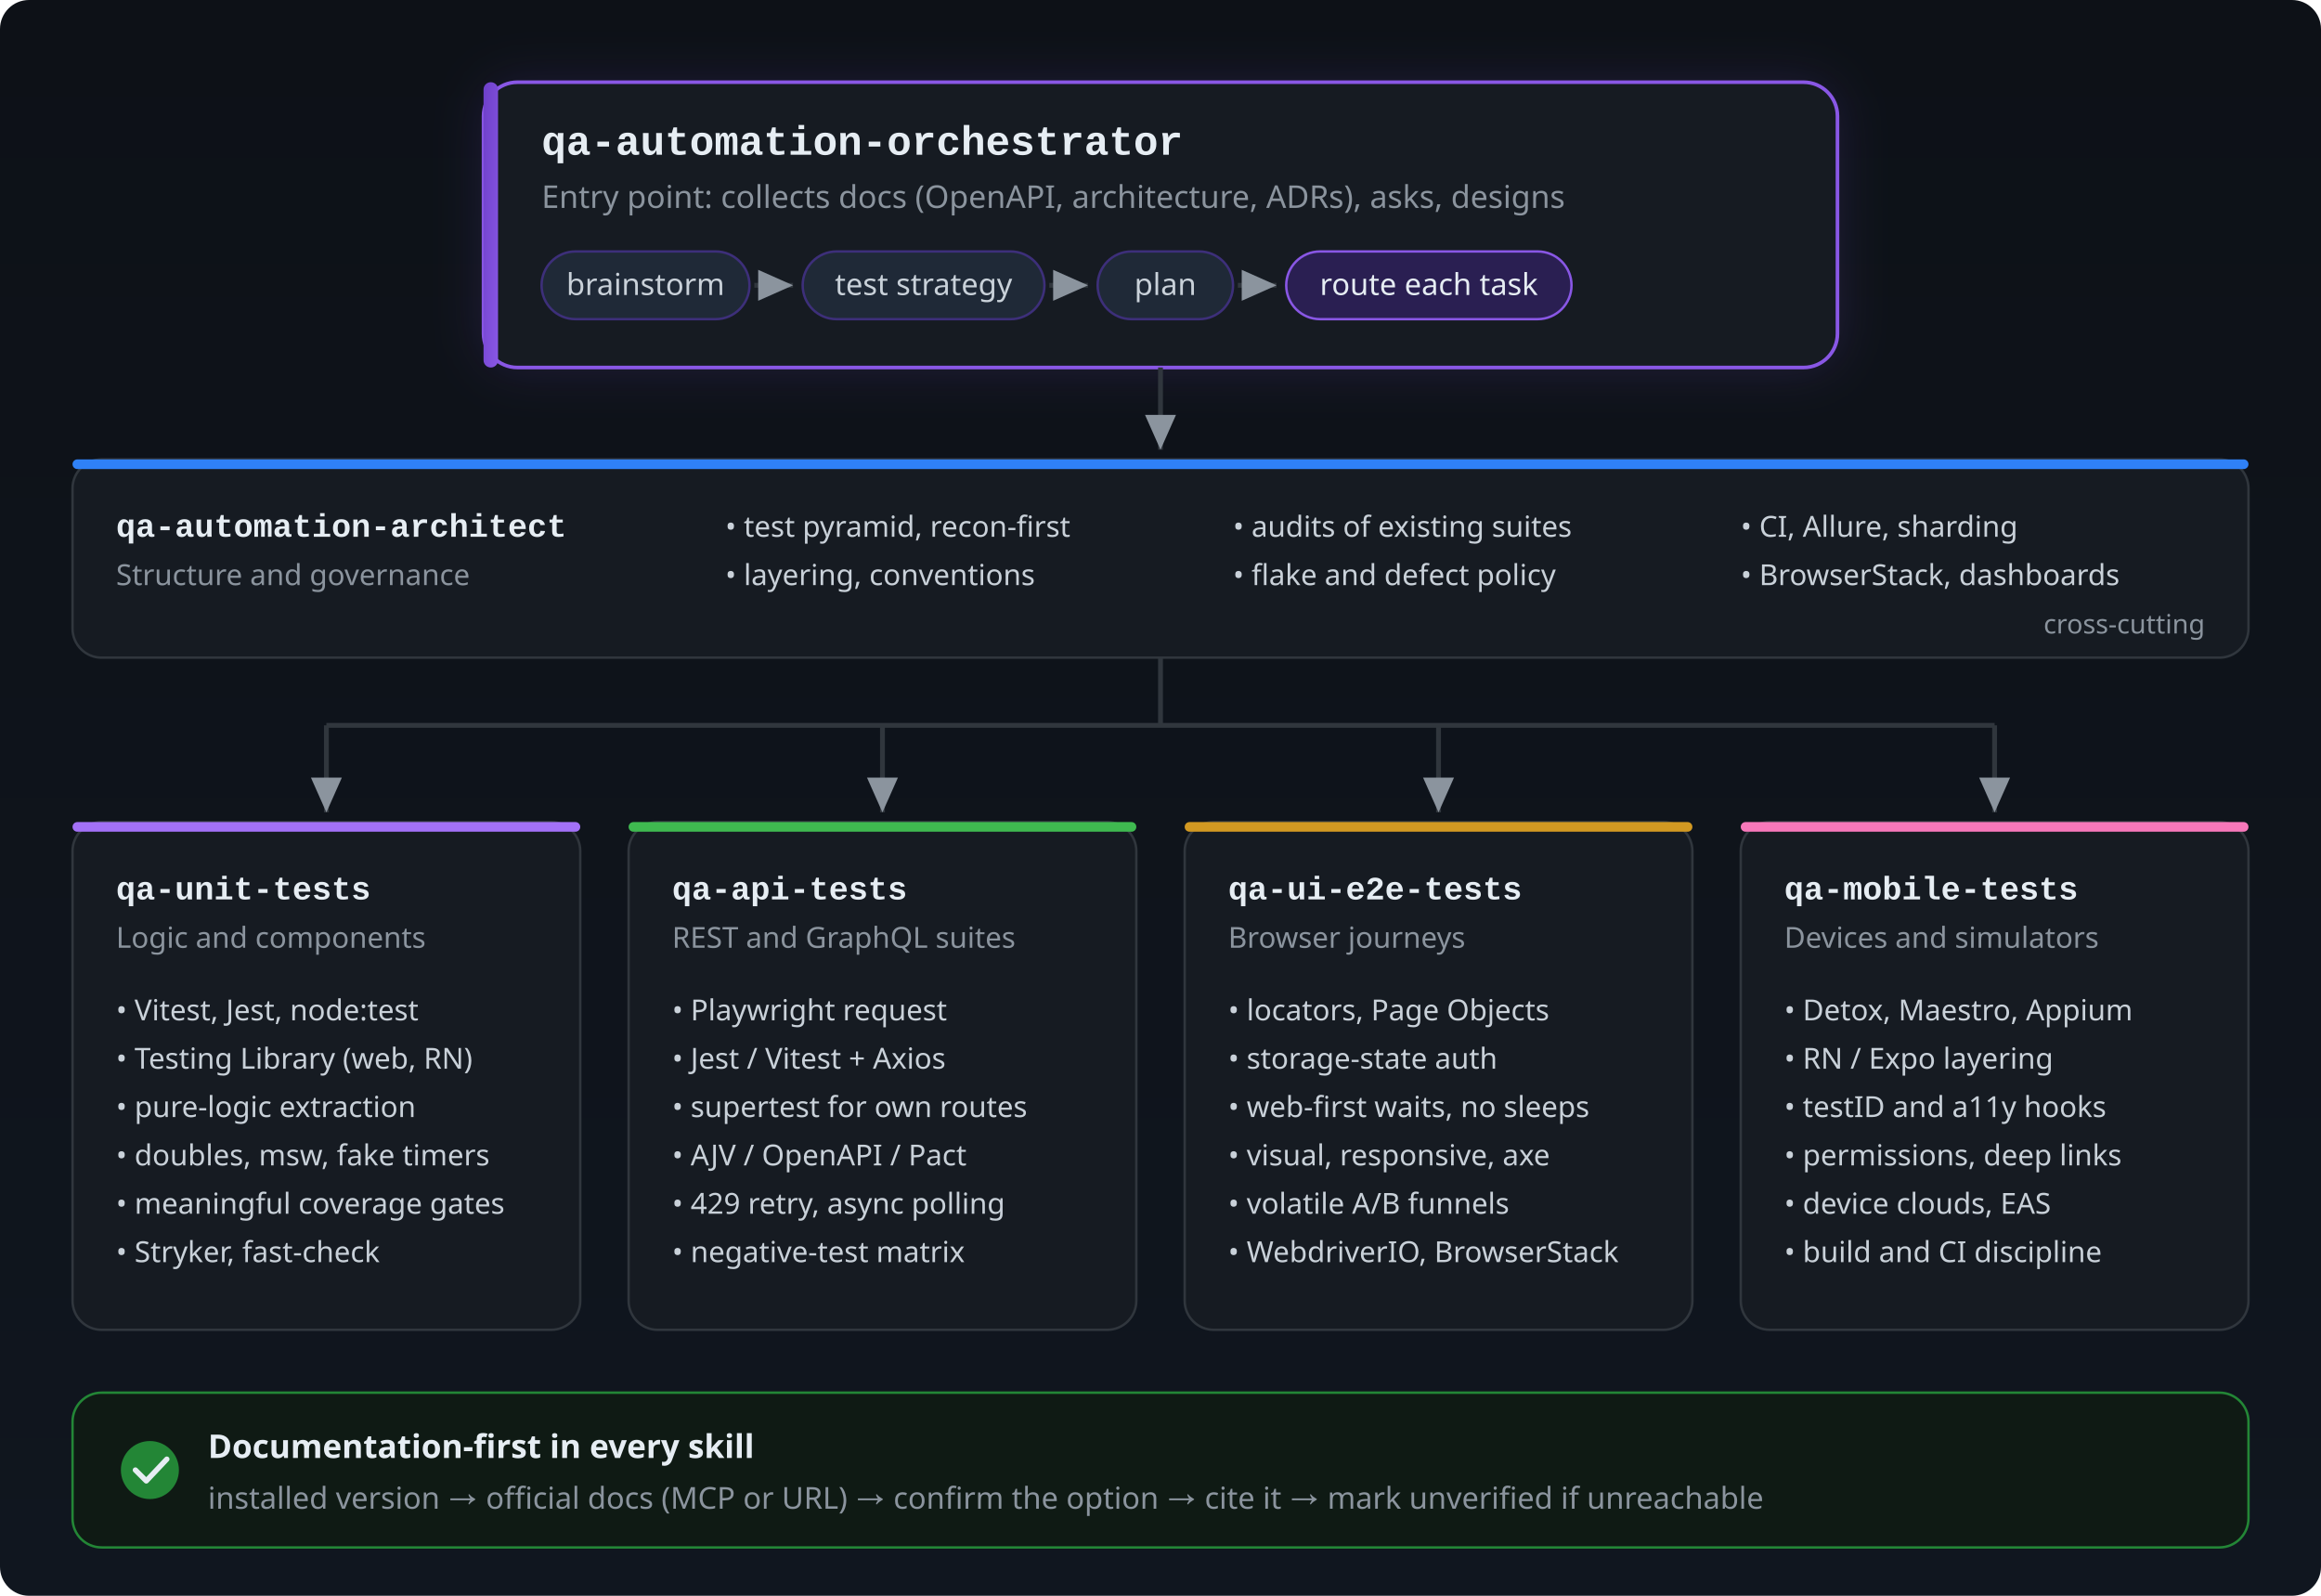
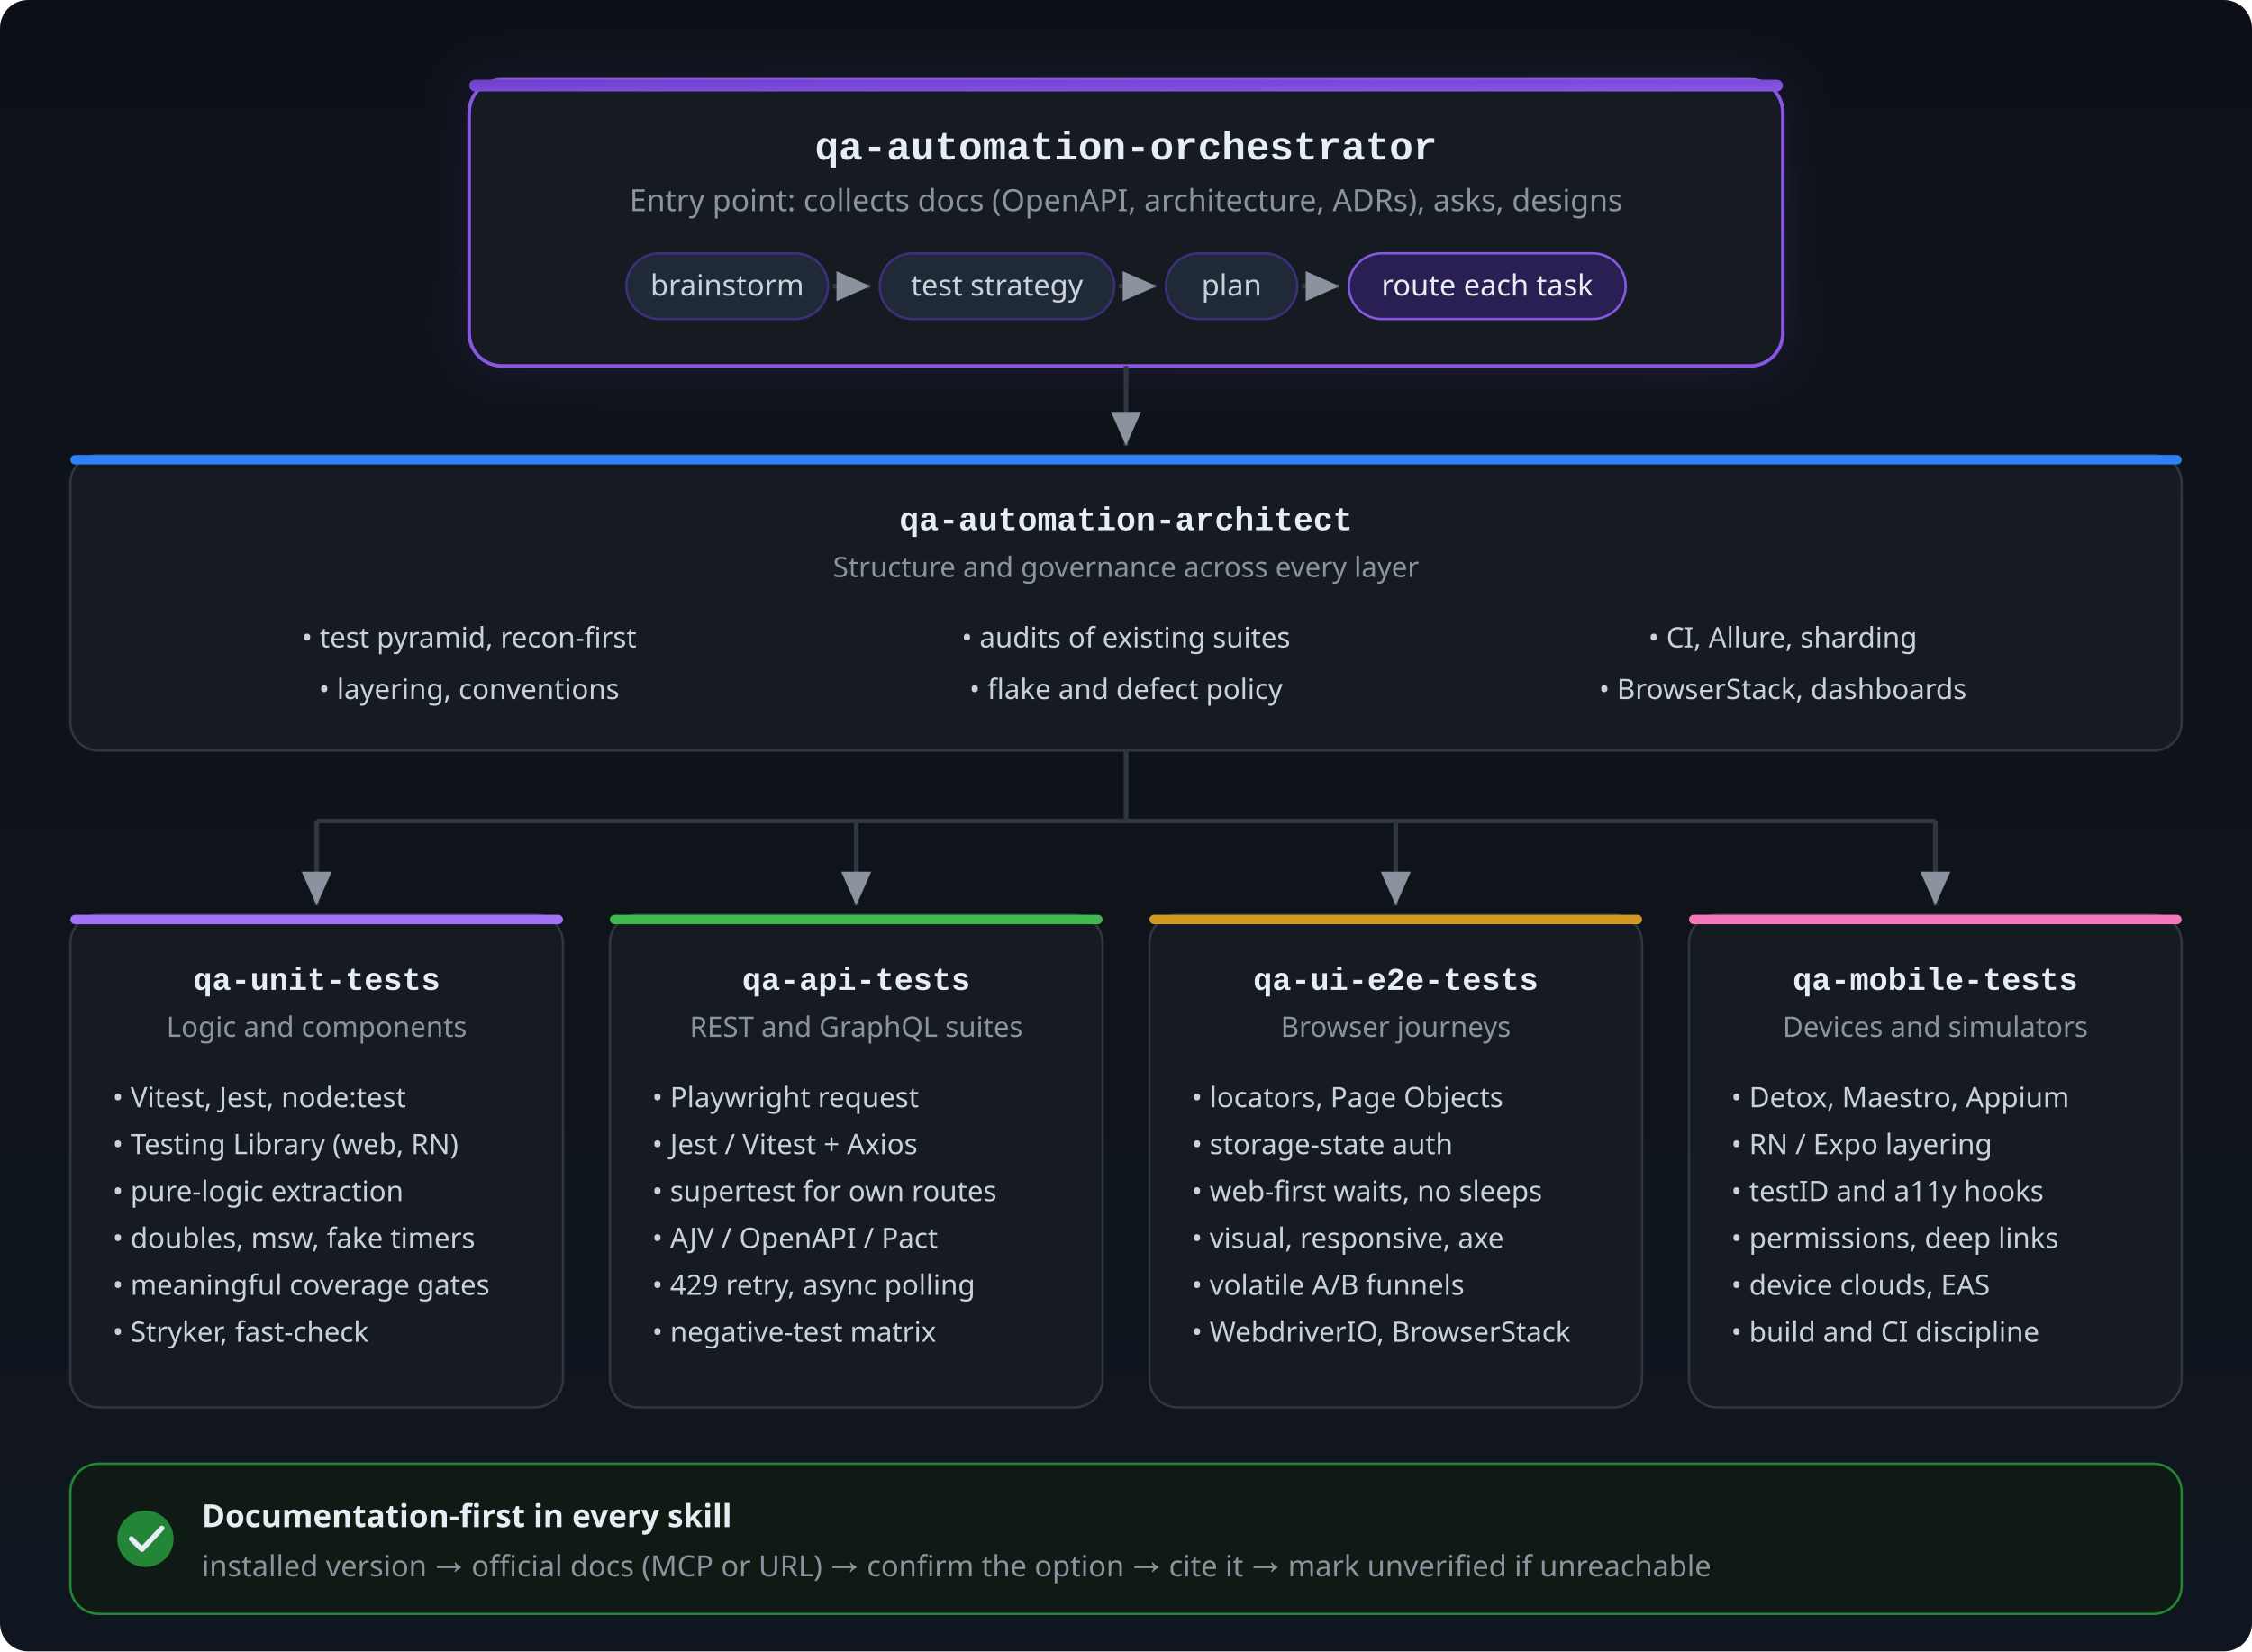
- <svg xmlns="http://www.w3.org/2000/svg" width="960" height="660" viewBox="0 0 960 660" role="img" aria-labelledby="t d">
+ <svg xmlns="http://www.w3.org/2000/svg" width="960" height="704" viewBox="0 0 960 704" role="img" aria-labelledby="t d">
  <defs>
    <linearGradient id="orch" x1="0" y1="0" x2="1" y2="1">
      <stop offset="0" stop-color="#6e40c9" />
      <stop offset="1" stop-color="#8957e5" />
    </linearGradient>
    <linearGradient id="bg" x1="0" y1="0" x2="0" y2="1">
      <stop offset="0" stop-color="#0d1117" />
      <stop offset="1" stop-color="#10161f" />
    </linearGradient>
    <filter id="glow" x="-20%" y="-20%" width="140%" height="140%">
      <feGaussianBlur stdDeviation="10" result="b" />
      <feMerge>
        <feMergeNode in="b" />
        <feMergeNode in="SourceGraphic" />
      </feMerge>
    </filter>
    <marker id="arrow" viewBox="0 0 10 10" refX="9" refY="5" markerWidth="8" markerHeight="8" orient="auto-start-reverse">
      <path d="M0,1 L9,5 L0,9 z" fill="#8b949e" />
    </marker>
    <style>
      .mono { font-family: ui-monospace, SFMono-Regular, "SF Mono", Menlo, Consolas, "Liberation Mono", monospace; }
      .sans { font-family: -apple-system, BlinkMacSystemFont, "Segoe UI", "Noto Sans", Helvetica, Arial, sans-serif; }
      .title { fill: #e6edf3; font-weight: 600; }
      .muted { fill: #8b949e; }
      .light { fill: #c9d1d9; }
      .card { fill: #161b22; stroke: #30363d; stroke-width: 1; }
      .line { stroke: #30363d; stroke-width: 2; fill: none; }
+       .c { text-anchor: middle; }
    </style>
  </defs>
-   <rect width="960" height="660" rx="12" fill="url(#bg)" />
-   <rect x="200" y="34" width="560" height="118" rx="14" fill="url(#orch)" opacity="0.18" filter="url(#glow)" />
-   <rect x="200" y="34" width="560" height="118" rx="14" fill="#161b22" stroke="#8957e5" stroke-width="1.5" />
-   <rect x="200" y="34" width="6" height="118" rx="3" fill="url(#orch)" />
-   <text x="224" y="64" class="mono title" font-size="17">qa-automation-orchestrator</text>
-   <text x="224" y="86" class="sans muted" font-size="13">Entry point: collects docs (OpenAPI, architecture, ADRs), asks, designs</text>
+   <rect width="960" height="704" rx="12" fill="url(#bg)" />
+   <rect x="200" y="34" width="560" height="122" rx="14" fill="url(#orch)" opacity="0.18" filter="url(#glow)" />
+   <rect x="200" y="34" width="560" height="122" rx="14" fill="#161b22" stroke="#8957e5" stroke-width="1.5" />
+   <rect x="200" y="34" width="560" height="5" rx="2.5" fill="url(#orch)" />
+   <text x="480" y="68" class="mono title c" font-size="17">qa-automation-orchestrator</text>
+   <text x="480" y="90" class="sans muted c" font-size="13">Entry point: collects docs (OpenAPI, architecture, ADRs), asks, designs</text>
  <g class="sans" font-size="12.5">
-     <rect x="224" y="104" width="86" height="28" rx="14" fill="#1f2937" stroke="#3d2f7a" />
-     <text x="267" y="122" text-anchor="middle" class="light">brainstorm</text>
-     <path d="M312,118 L328,118" class="line" marker-end="url(#arrow)" />
-     <rect x="332" y="104" width="100" height="28" rx="14" fill="#1f2937" stroke="#3d2f7a" />
-     <text x="382" y="122" text-anchor="middle" class="light">test strategy</text>
-     <path d="M434,118 L450,118" class="line" marker-end="url(#arrow)" />
-     <rect x="454" y="104" width="56" height="28" rx="14" fill="#1f2937" stroke="#3d2f7a" />
-     <text x="482" y="122" text-anchor="middle" class="light">plan</text>
-     <path d="M512,118 L528,118" class="line" marker-end="url(#arrow)" />
-     <rect x="532" y="104" width="118" height="28" rx="14" fill="#2a1f52" stroke="#8957e5" />
-     <text x="591" y="122" text-anchor="middle" fill="#e6edf3">route each task</text>
+     <rect x="267" y="108" width="86" height="28" rx="14" fill="#1f2937" stroke="#3d2f7a" />
+     <text x="310" y="126" class="light c">brainstorm</text>
+     <path d="M355,122 L371,122" class="line" marker-end="url(#arrow)" />
+     <rect x="375" y="108" width="100" height="28" rx="14" fill="#1f2937" stroke="#3d2f7a" />
+     <text x="425" y="126" class="light c">test strategy</text>
+     <path d="M477,122 L493,122" class="line" marker-end="url(#arrow)" />
+     <rect x="497" y="108" width="56" height="28" rx="14" fill="#1f2937" stroke="#3d2f7a" />
+     <text x="525" y="126" class="light c">plan</text>
+     <path d="M555,122 L571,122" class="line" marker-end="url(#arrow)" />
+     <rect x="575" y="108" width="118" height="28" rx="14" fill="#2a1f52" stroke="#8957e5" />
+     <text x="634" y="126" class="c" fill="#e6edf3">route each task</text>
  </g>
-   <path d="M480,152 L480,186" class="line" marker-end="url(#arrow)" />
-   <rect x="30" y="190" width="900" height="82" rx="12" class="card" />
-   <rect x="30" y="190" width="900" height="4" rx="2" fill="#2f81f7" />
-   <text x="48" y="222" class="mono title" font-size="13.5">qa-automation-architect</text>
-   <text x="48" y="242" class="sans muted" font-size="12">Structure and governance</text>
-   <g class="sans light" font-size="12">
-     <text x="300" y="222">• test pyramid, recon-first</text>
-     <text x="300" y="242">• layering, conventions</text>
-     <text x="510" y="222">• audits of existing suites</text>
-     <text x="510" y="242">• flake and defect policy</text>
-     <text x="720" y="222">• CI, Allure, sharding</text>
-     <text x="720" y="242">• BrowserStack, dashboards</text>
+   <path d="M480,156 L480,190" class="line" marker-end="url(#arrow)" />
+   <rect x="30" y="194" width="900" height="126" rx="12" class="card" />
+   <rect x="30" y="194" width="900" height="4" rx="2" fill="#2f81f7" />
+   <text x="480" y="226" class="mono title c" font-size="14">qa-automation-architect</text>
+   <text x="480" y="246" class="sans muted c" font-size="12">Structure and governance across every layer</text>
+   <g class="sans light c" font-size="12">
+     <text x="200" y="276">• test pyramid, recon-first</text>
+     <text x="200" y="298">• layering, conventions</text>
+     <text x="480" y="276">• audits of existing suites</text>
+     <text x="480" y="298">• flake and defect policy</text>
+     <text x="760" y="276">• CI, Allure, sharding</text>
+     <text x="760" y="298">• BrowserStack, dashboards</text>
  </g>
-   <text x="912" y="262" text-anchor="end" class="sans muted" font-size="11">cross-cutting</text>
-   <path d="M480,272 L480,300" class="line" />
-   <path d="M135,300 L825,300" class="line" />
-   <path d="M135,300 L135,336" class="line" marker-end="url(#arrow)" />
-   <path d="M365,300 L365,336" class="line" marker-end="url(#arrow)" />
-   <path d="M595,300 L595,336" class="line" marker-end="url(#arrow)" />
-   <path d="M825,300 L825,336" class="line" marker-end="url(#arrow)" />
+   <path d="M480,320 L480,350" class="line" />
+   <path d="M135,350 L825,350" class="line" />
+   <path d="M135,350 L135,386" class="line" marker-end="url(#arrow)" />
+   <path d="M365,350 L365,386" class="line" marker-end="url(#arrow)" />
+   <path d="M595,350 L595,386" class="line" marker-end="url(#arrow)" />
+   <path d="M825,350 L825,386" class="line" marker-end="url(#arrow)" />
  <g class="sans">
-     <rect x="30" y="340" width="210" height="210" rx="12" class="card" />
-     <rect x="30" y="340" width="210" height="4" rx="2" fill="#a371f7" />
-     <text x="48" y="372" class="mono title" font-size="13.5">qa-unit-tests</text>
-     <text x="48" y="392" class="muted" font-size="12">Logic and components</text>
+     <rect x="30" y="390" width="210" height="210" rx="12" class="card" />
+     <rect x="30" y="390" width="210" height="4" rx="2" fill="#a371f7" />
+     <text x="135" y="422" class="mono title c" font-size="13.5">qa-unit-tests</text>
+     <text x="135" y="442" class="muted c" font-size="12">Logic and components</text>
    <g font-size="12" class="light">
-       <text x="48" y="422">• Vitest, Jest, node:test</text>
-       <text x="48" y="442">• Testing Library (web, RN)</text>
-       <text x="48" y="462">• pure-logic extraction</text>
-       <text x="48" y="482">• doubles, msw, fake timers</text>
-       <text x="48" y="502">• meaningful coverage gates</text>
-       <text x="48" y="522">• Stryker, fast-check</text>
+       <text x="48" y="472">• Vitest, Jest, node:test</text>
+       <text x="48" y="492">• Testing Library (web, RN)</text>
+       <text x="48" y="512">• pure-logic extraction</text>
+       <text x="48" y="532">• doubles, msw, fake timers</text>
+       <text x="48" y="552">• meaningful coverage gates</text>
+       <text x="48" y="572">• Stryker, fast-check</text>
    </g>
-     <rect x="260" y="340" width="210" height="210" rx="12" class="card" />
-     <rect x="260" y="340" width="210" height="4" rx="2" fill="#3fb950" />
-     <text x="278" y="372" class="mono title" font-size="13.5">qa-api-tests</text>
-     <text x="278" y="392" class="muted" font-size="12">REST and GraphQL suites</text>
+     <rect x="260" y="390" width="210" height="210" rx="12" class="card" />
+     <rect x="260" y="390" width="210" height="4" rx="2" fill="#3fb950" />
+     <text x="365" y="422" class="mono title c" font-size="13.5">qa-api-tests</text>
+     <text x="365" y="442" class="muted c" font-size="12">REST and GraphQL suites</text>
    <g font-size="12" class="light">
-       <text x="278" y="422">• Playwright request</text>
-       <text x="278" y="442">• Jest / Vitest + Axios</text>
-       <text x="278" y="462">• supertest for own routes</text>
-       <text x="278" y="482">• AJV / OpenAPI / Pact</text>
-       <text x="278" y="502">• 429 retry, async polling</text>
-       <text x="278" y="522">• negative-test matrix</text>
+       <text x="278" y="472">• Playwright request</text>
+       <text x="278" y="492">• Jest / Vitest + Axios</text>
+       <text x="278" y="512">• supertest for own routes</text>
+       <text x="278" y="532">• AJV / OpenAPI / Pact</text>
+       <text x="278" y="552">• 429 retry, async polling</text>
+       <text x="278" y="572">• negative-test matrix</text>
    </g>
-     <rect x="490" y="340" width="210" height="210" rx="12" class="card" />
-     <rect x="490" y="340" width="210" height="4" rx="2" fill="#d29922" />
-     <text x="508" y="372" class="mono title" font-size="13.5">qa-ui-e2e-tests</text>
-     <text x="508" y="392" class="muted" font-size="12">Browser journeys</text>
+     <rect x="490" y="390" width="210" height="210" rx="12" class="card" />
+     <rect x="490" y="390" width="210" height="4" rx="2" fill="#d29922" />
+     <text x="595" y="422" class="mono title c" font-size="13.5">qa-ui-e2e-tests</text>
+     <text x="595" y="442" class="muted c" font-size="12">Browser journeys</text>
    <g font-size="12" class="light">
-       <text x="508" y="422">• locators, Page Objects</text>
-       <text x="508" y="442">• storage-state auth</text>
-       <text x="508" y="462">• web-first waits, no sleeps</text>
-       <text x="508" y="482">• visual, responsive, axe</text>
-       <text x="508" y="502">• volatile A/B funnels</text>
-       <text x="508" y="522">• WebdriverIO, BrowserStack</text>
+       <text x="508" y="472">• locators, Page Objects</text>
+       <text x="508" y="492">• storage-state auth</text>
+       <text x="508" y="512">• web-first waits, no sleeps</text>
+       <text x="508" y="532">• visual, responsive, axe</text>
+       <text x="508" y="552">• volatile A/B funnels</text>
+       <text x="508" y="572">• WebdriverIO, BrowserStack</text>
    </g>
-     <rect x="720" y="340" width="210" height="210" rx="12" class="card" />
-     <rect x="720" y="340" width="210" height="4" rx="2" fill="#f778ba" />
-     <text x="738" y="372" class="mono title" font-size="13.5">qa-mobile-tests</text>
-     <text x="738" y="392" class="muted" font-size="12">Devices and simulators</text>
+     <rect x="720" y="390" width="210" height="210" rx="12" class="card" />
+     <rect x="720" y="390" width="210" height="4" rx="2" fill="#f778ba" />
+     <text x="825" y="422" class="mono title c" font-size="13.5">qa-mobile-tests</text>
+     <text x="825" y="442" class="muted c" font-size="12">Devices and simulators</text>
    <g font-size="12" class="light">
-       <text x="738" y="422">• Detox, Maestro, Appium</text>
-       <text x="738" y="442">• RN / Expo layering</text>
-       <text x="738" y="462">• testID and a11y hooks</text>
-       <text x="738" y="482">• permissions, deep links</text>
-       <text x="738" y="502">• device clouds, EAS</text>
-       <text x="738" y="522">• build and CI discipline</text>
+       <text x="738" y="472">• Detox, Maestro, Appium</text>
+       <text x="738" y="492">• RN / Expo layering</text>
+       <text x="738" y="512">• testID and a11y hooks</text>
+       <text x="738" y="532">• permissions, deep links</text>
+       <text x="738" y="552">• device clouds, EAS</text>
+       <text x="738" y="572">• build and CI discipline</text>
    </g>
  </g>
  <g class="sans">
-     <rect x="30" y="576" width="900" height="64" rx="12" fill="#0f1a14" stroke="#238636" />
-     <circle cx="62" cy="608" r="12" fill="#238636" />
-     <path d="M56,608 L60.5,612.5 L69,603.5" stroke="#e6edf3" stroke-width="2.2" fill="none" stroke-linecap="round" stroke-linejoin="round" />
-     <text x="86" y="603" class="title" font-size="13.5">Documentation-first in every skill</text>
-     <text x="86" y="624" class="muted" font-size="12.5">installed version → official docs (MCP or URL) → confirm the option → cite it → mark unverified if unreachable</text>
+     <rect x="30" y="624" width="900" height="64" rx="12" fill="#0f1a14" stroke="#238636" />
+     <circle cx="62" cy="656" r="12" fill="#238636" />
+     <path d="M56,656 L60.5,660.5 L69,651.5" stroke="#e6edf3" stroke-width="2.2" fill="none" stroke-linecap="round" stroke-linejoin="round" />
+     <text x="86" y="651" class="title" font-size="13.5">Documentation-first in every skill</text>
+     <text x="86" y="672" class="muted" font-size="12.5">installed version → official docs (MCP or URL) → confirm the option → cite it → mark unverified if unreachable</text>
  </g>
</svg>
